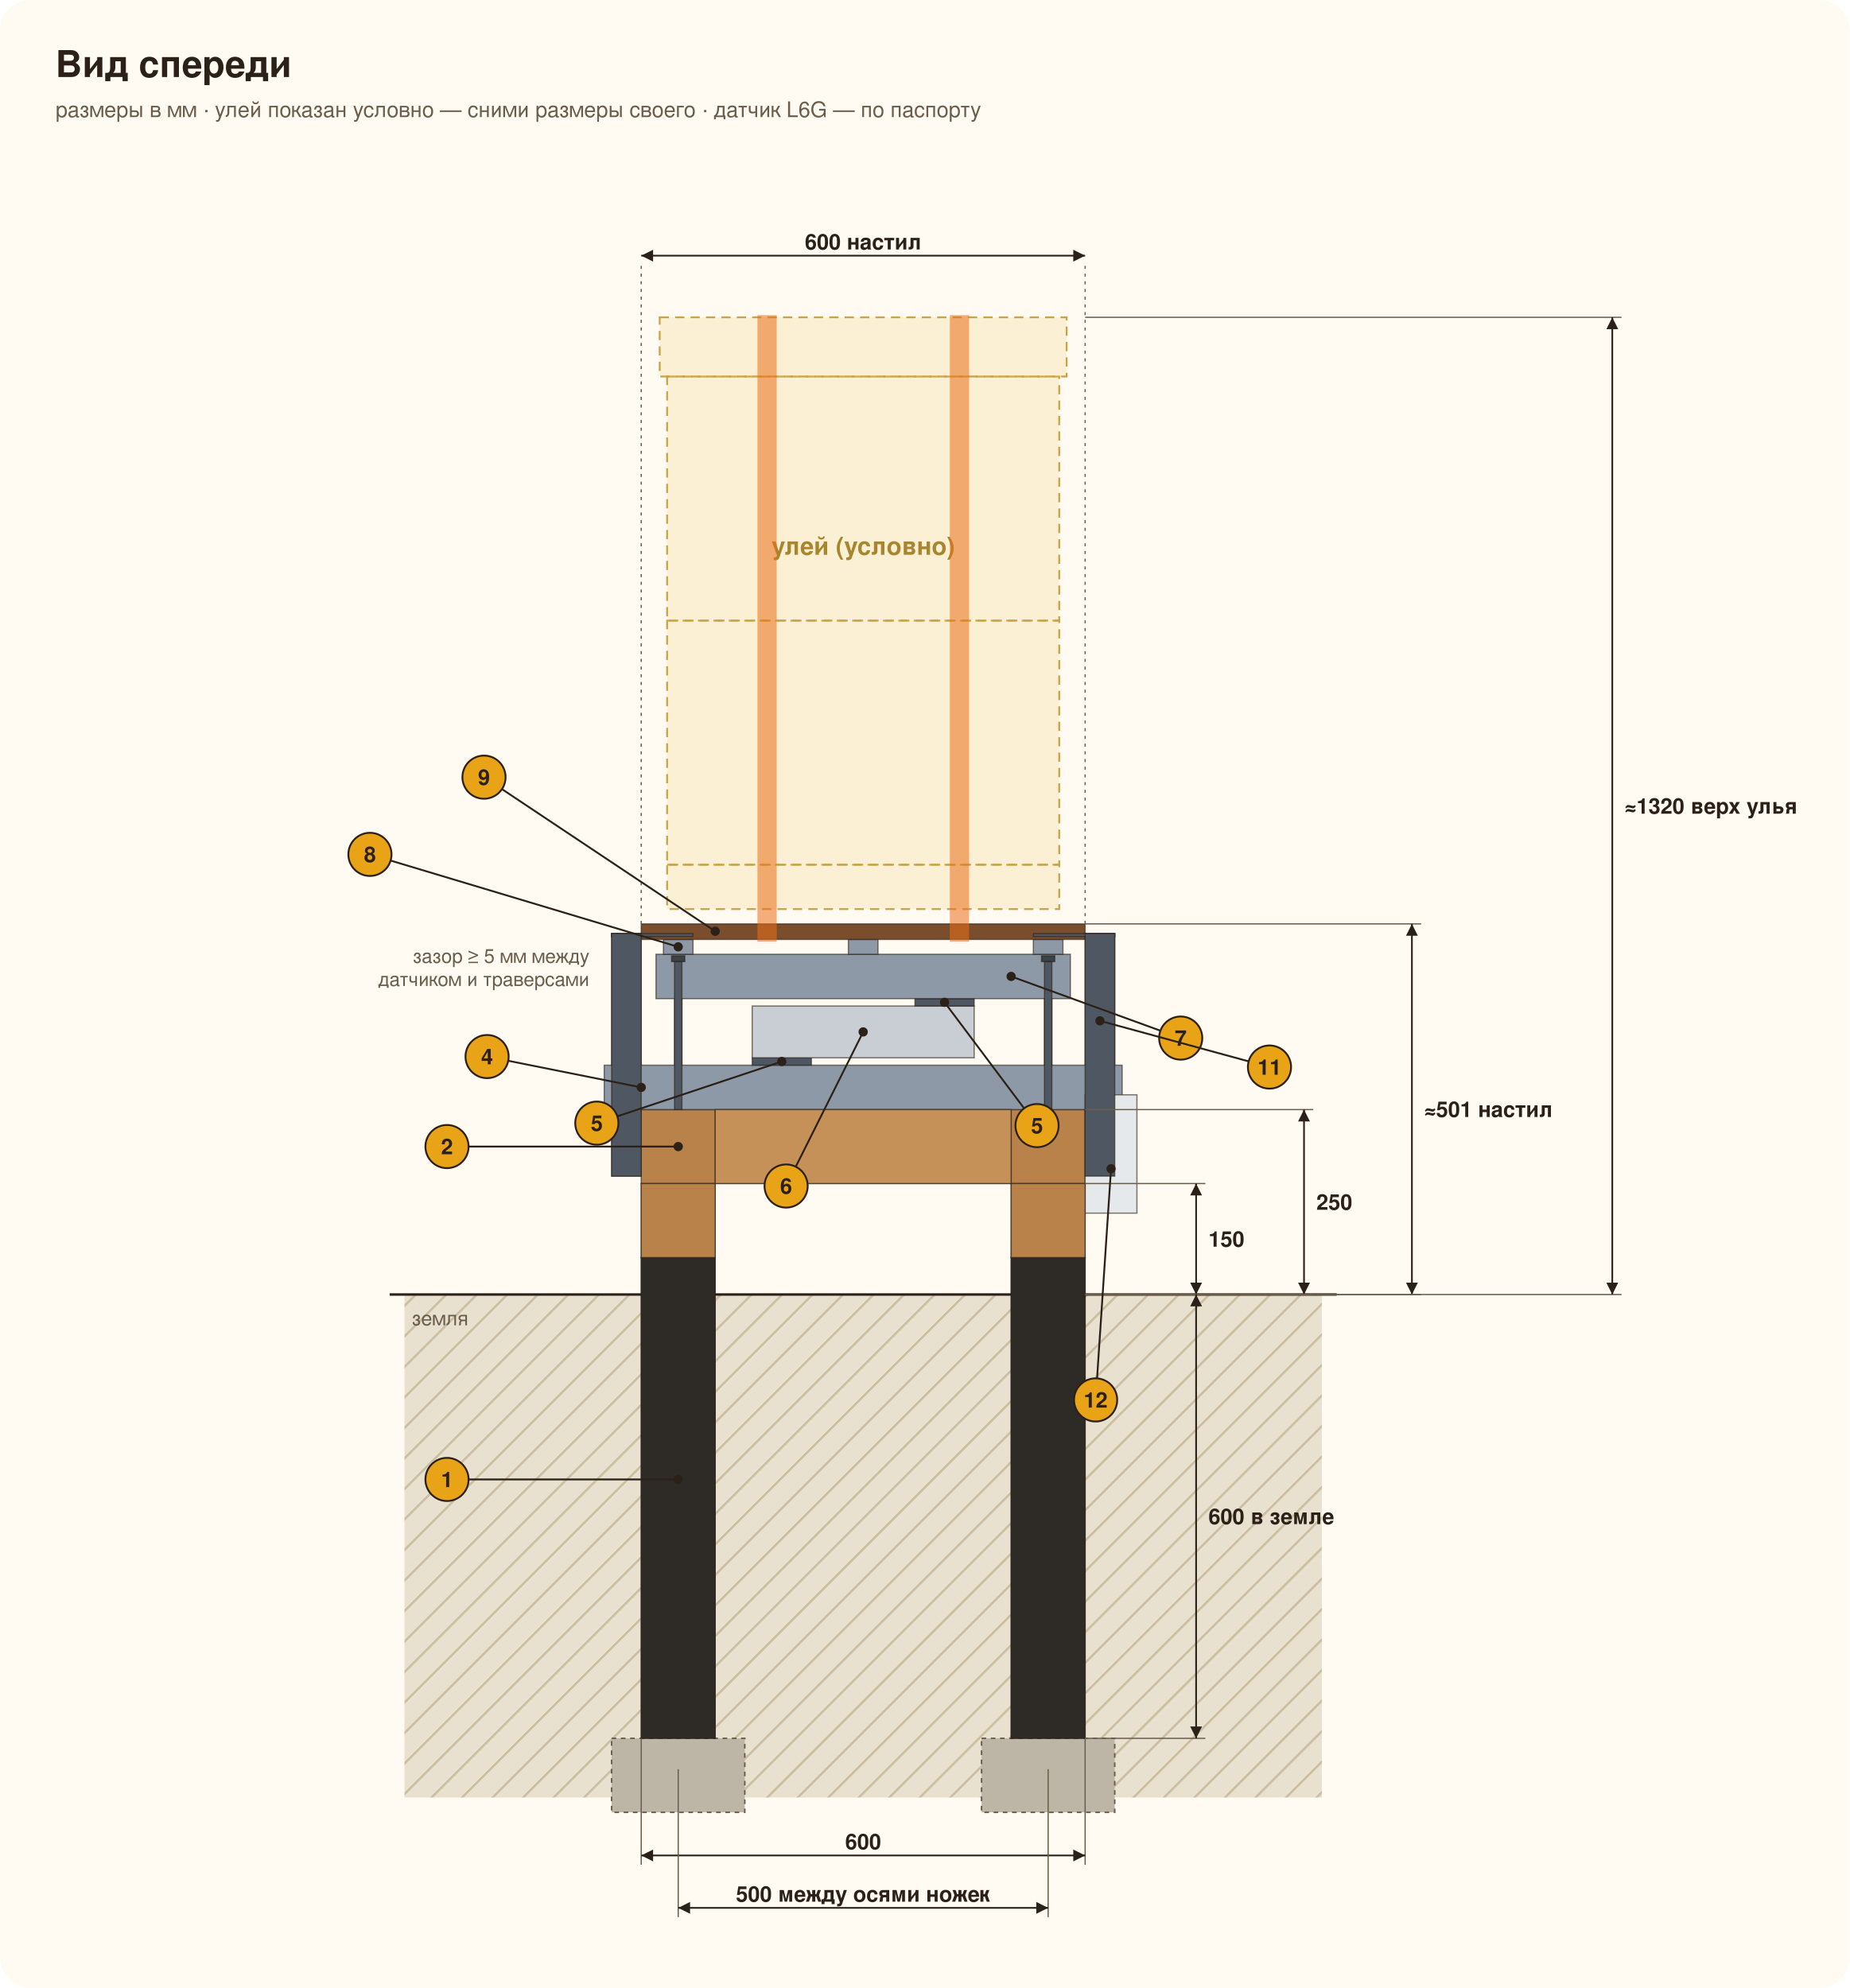
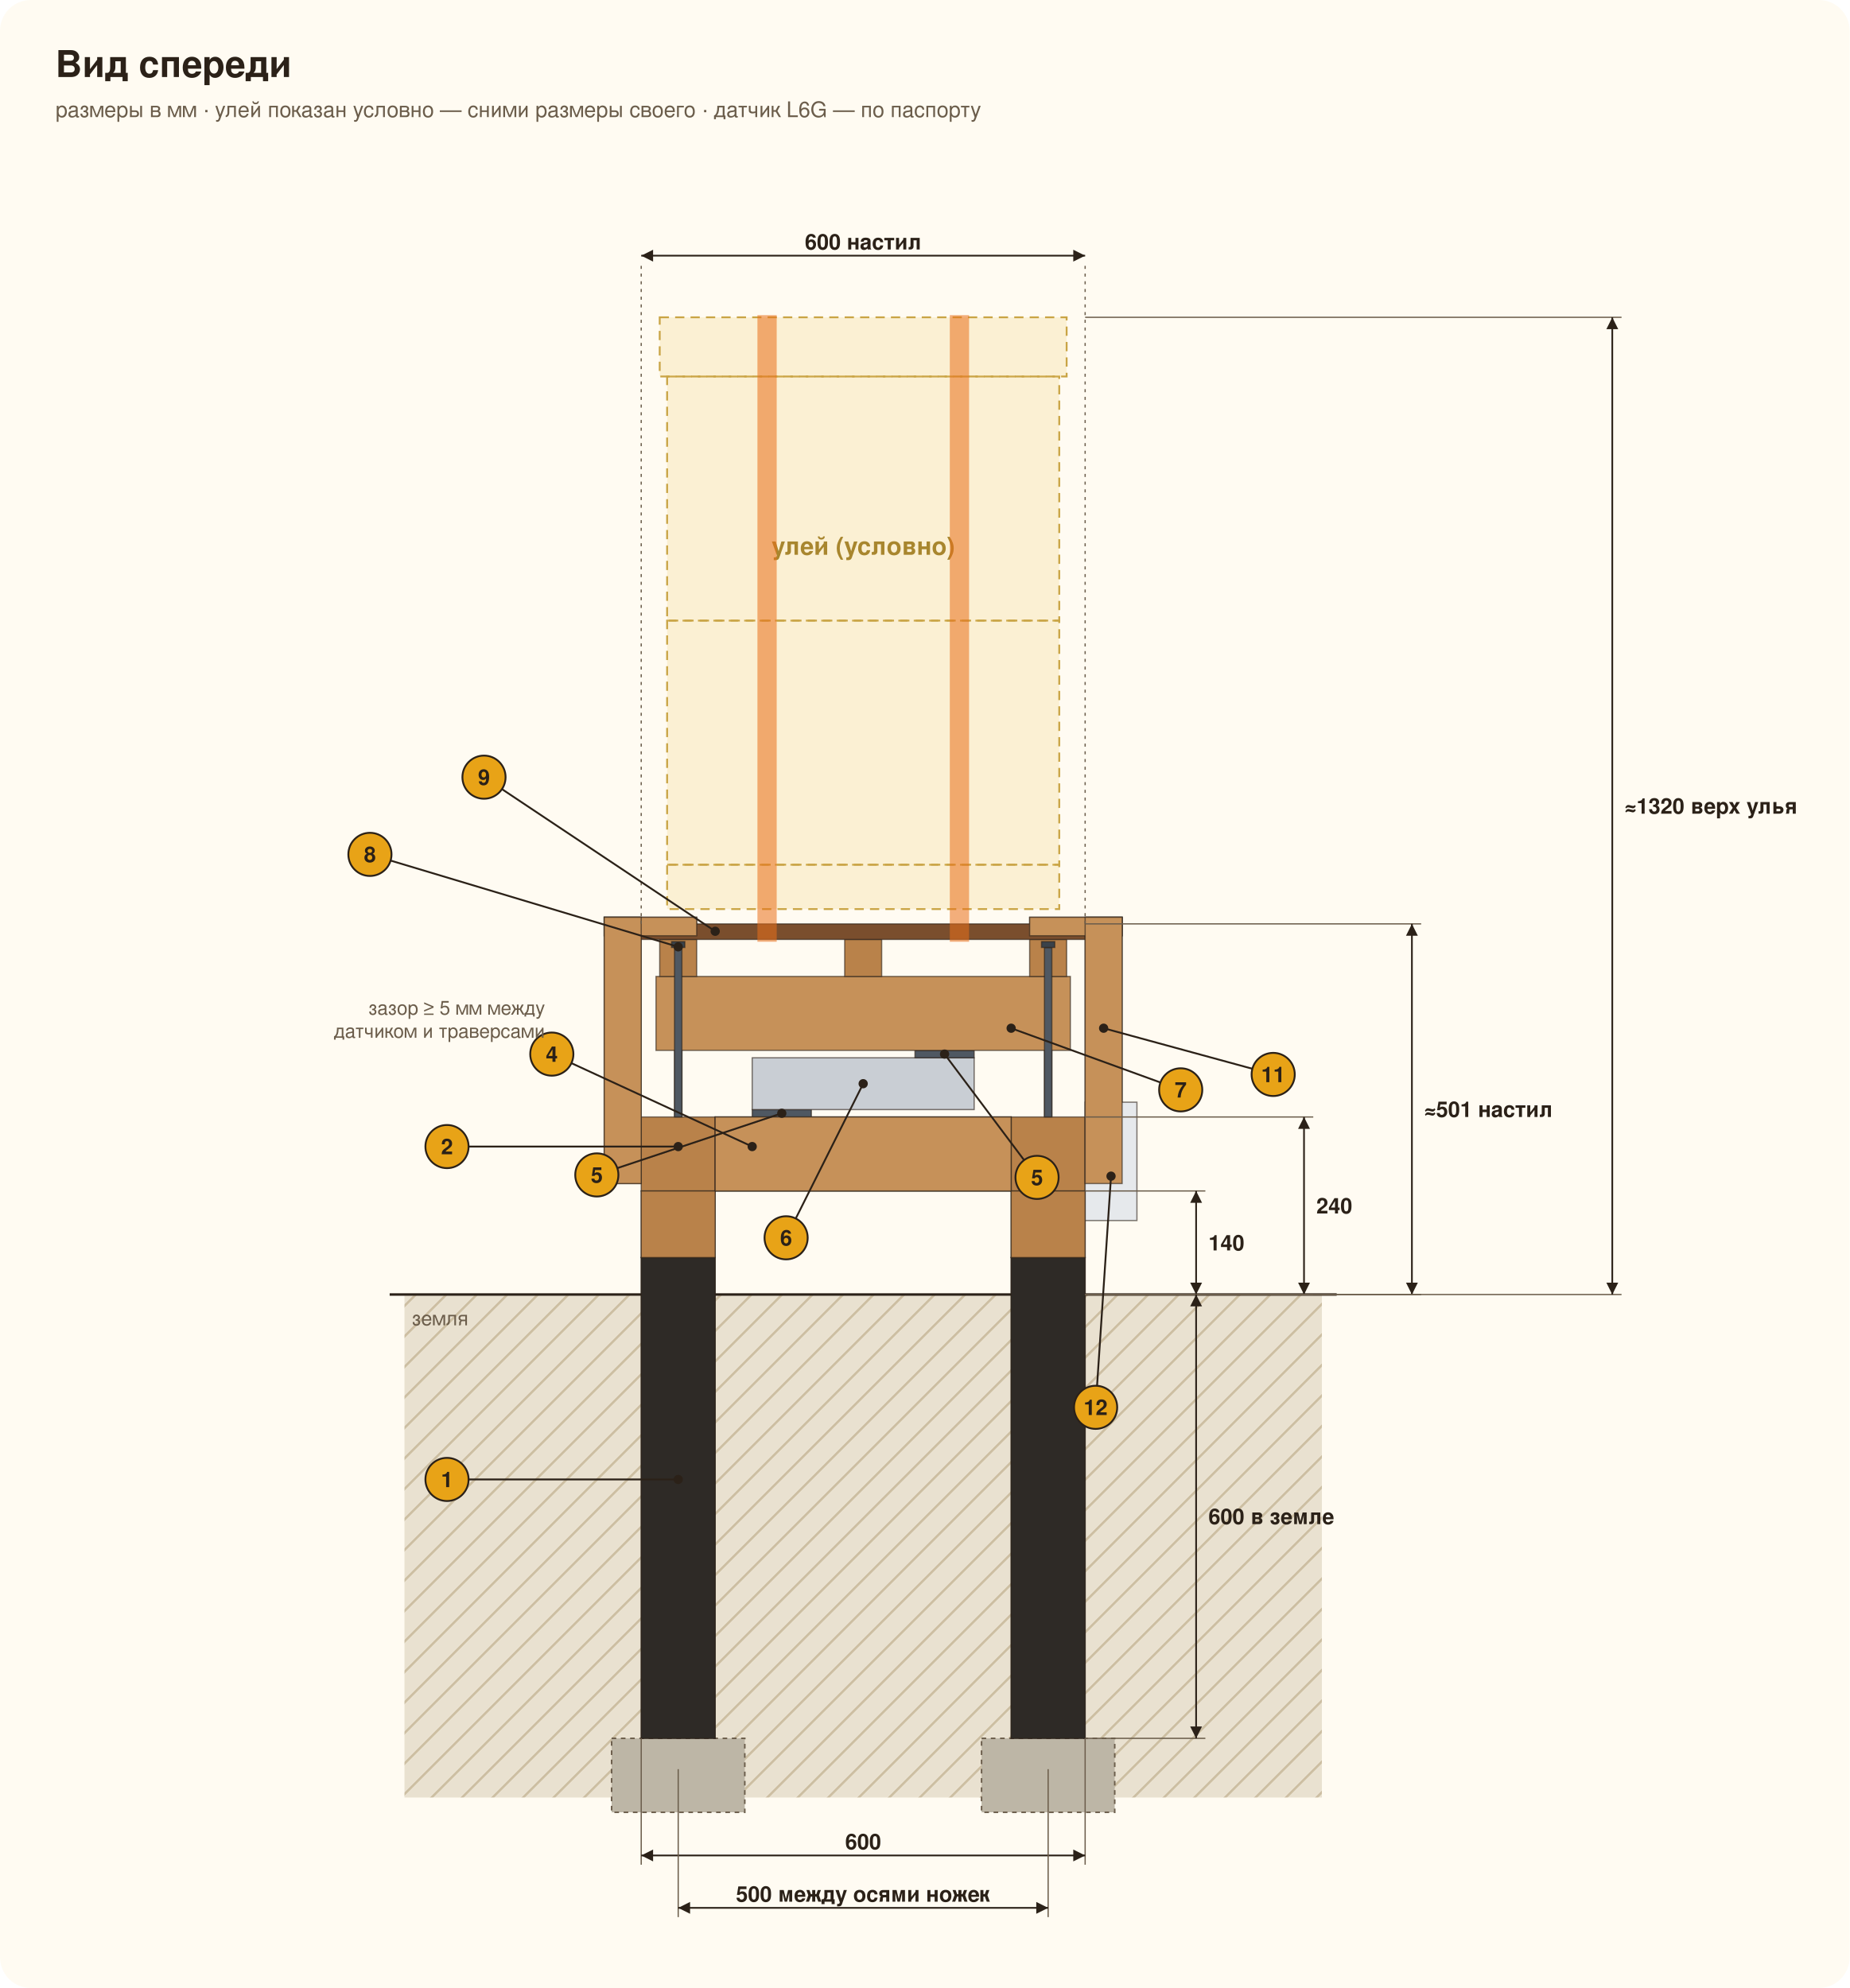
<svg xmlns="http://www.w3.org/2000/svg" viewBox="0 0 1200 1290" width="1200" height="1290" font-family="'Segoe UI', Helvetica, Arial, sans-serif">
  <defs>
    <marker id="a" viewBox="0 0 10 10" refX="10" refY="5" markerWidth="7" markerHeight="7" orient="auto-start-reverse">
      <path d="M0 0 L10 5 L0 10 Z" fill="#2B2118" />
    </marker>
    <pattern id="soil" width="14" height="14" patternUnits="userSpaceOnUse" patternTransform="rotate(45)">
      <rect width="14" height="14" fill="#E9E1D0" />
      <line x1="0" y1="0" x2="0" y2="14" stroke="#CDBFA3" stroke-width="3" />
    </pattern>
  </defs>
  <rect width="1200" height="1290" rx="20" fill="#FFFBF2" />
  <text x="36" y="50" fill="#2B2118" font-size="24" font-weight="700">Вид спереди</text>
  <text x="36" y="76" fill="#6B5D4B" font-size="14">размеры в мм · улей показан условно — сними размеры своего · датчик L6G — по паспорту</text>
  <rect x="262.4" y="840.0" width="595.2" height="326.4" fill="url(#soil)" />
  <line x1="252.8" y1="840.0" x2="867.2" y2="840.0" stroke="#2B2118" stroke-width="1.6" />
  <text x="267.2" y="860.0" fill="#6B5D4B" font-size="13">земля</text>
  <rect x="396.8" y="1128.0" width="86.4" height="48.0" fill="#BDB6A6" stroke="#6B5D4B" stroke-dasharray="3 3" />
  <rect x="636.8" y="1128.0" width="86.4" height="48.0" fill="#BDB6A6" stroke="#6B5D4B" stroke-dasharray="3 3" />
-   <rect x="464.0" y="720.0" width="192.0" height="48.0" fill="#C69159" stroke="#2B2118" stroke-width="0.8" stroke-opacity="0.6" />
+   <rect x="464.0" y="724.8" width="192.0" height="48.0" fill="#C69159" stroke="#2B2118" stroke-width="0.8" stroke-opacity="0.6" />
  <rect x="416.0" y="816.0" width="48.0" height="312.0" fill="#2E2A26" stroke="#2B2118" stroke-width="0.8" stroke-opacity="0.6" />
-   <rect x="416.0" y="768.0" width="48.0" height="48.0" fill="#B9824A" stroke="#2B2118" stroke-width="0.8" stroke-opacity="0.6" />
+   <rect x="416.0" y="772.8" width="48.0" height="43.2" fill="#B9824A" stroke="#2B2118" stroke-width="0.8" stroke-opacity="0.6" />
  <rect x="656.0" y="816.0" width="48.0" height="312.0" fill="#2E2A26" stroke="#2B2118" stroke-width="0.8" stroke-opacity="0.6" />
-   <rect x="656.0" y="768.0" width="48.0" height="48.0" fill="#B9824A" stroke="#2B2118" stroke-width="0.8" stroke-opacity="0.6" />
-   <rect x="396.8" y="605.8" width="19.2" height="157.4" fill="#4F5862" stroke="#2B2118" stroke-width="0.8" stroke-opacity="0.6" />
-   <rect x="704.0" y="605.8" width="19.2" height="157.4" fill="#4F5862" stroke="#2B2118" stroke-width="0.8" stroke-opacity="0.6" />
-   <rect x="396.8" y="605.8" width="52.8" height="1.9" fill="#4F5862" stroke="#2B2118" stroke-width="0.8" stroke-opacity="0.6" />
-   <rect x="670.4" y="605.8" width="52.8" height="1.9" fill="#4F5862" stroke="#2B2118" stroke-width="0.8" stroke-opacity="0.6" />
-   <rect x="437.6" y="624.0" width="4.8" height="96.0" fill="#4F5862" stroke="#2B2118" stroke-width="0.8" stroke-opacity="0.6" />
-   <rect x="435.7" y="620.2" width="8.6" height="3.8" fill="#3A424A" stroke="#2B2118" stroke-width="0.8" stroke-opacity="0.6" />
-   <rect x="677.6" y="624.0" width="4.8" height="96.0" fill="#4F5862" stroke="#2B2118" stroke-width="0.8" stroke-opacity="0.6" />
-   <rect x="675.7" y="620.2" width="8.6" height="3.8" fill="#3A424A" stroke="#2B2118" stroke-width="0.8" stroke-opacity="0.6" />
-   <rect x="416.0" y="720.0" width="48.0" height="48.0" fill="#B9824A" stroke="#2B2118" stroke-width="0.8" stroke-opacity="0.6" />
-   <rect x="656.0" y="720.0" width="48.0" height="48.0" fill="#B9824A" stroke="#2B2118" stroke-width="0.8" stroke-opacity="0.6" />
-   <rect x="392.0" y="691.2" width="336.0" height="28.8" fill="#8D99A6" stroke="#2B2118" stroke-width="0.8" stroke-opacity="0.6" />
-   <rect x="488.0" y="686.4" width="38.4" height="4.8" fill="#4F5862" stroke="#2B2118" stroke-width="0.8" stroke-opacity="0.6" />
-   <rect x="488.0" y="652.8" width="144.0" height="33.6" fill="#C9CED4" stroke="#2B2118" stroke-width="0.8" stroke-opacity="0.6" />
-   <rect x="593.6" y="648.0" width="38.4" height="4.8" fill="#4F5862" stroke="#2B2118" stroke-width="0.8" stroke-opacity="0.6" />
-   <rect x="425.6" y="619.2" width="268.8" height="28.8" fill="#8D99A6" stroke="#2B2118" stroke-width="0.8" stroke-opacity="0.6" />
-   <rect x="430.4" y="609.6" width="19.2" height="9.6" fill="#8D99A6" stroke="#2B2118" stroke-width="0.8" stroke-opacity="0.6" />
-   <rect x="550.4" y="609.6" width="19.2" height="9.6" fill="#8D99A6" stroke="#2B2118" stroke-width="0.8" stroke-opacity="0.6" />
-   <rect x="670.4" y="609.6" width="19.2" height="9.6" fill="#8D99A6" stroke="#2B2118" stroke-width="0.8" stroke-opacity="0.6" />
+   <rect x="656.0" y="772.8" width="48.0" height="43.2" fill="#B9824A" stroke="#2B2118" stroke-width="0.8" stroke-opacity="0.6" />
+   <rect x="392.0" y="595.2" width="24.0" height="172.8" fill="#C69159" stroke="#2B2118" stroke-width="0.8" stroke-opacity="0.6" />
+   <rect x="704.0" y="595.2" width="24.0" height="172.8" fill="#C69159" stroke="#2B2118" stroke-width="0.8" stroke-opacity="0.6" />
+   <rect x="392.0" y="595.2" width="60.0" height="12.0" fill="#C69159" stroke="#2B2118" stroke-width="0.8" stroke-opacity="0.6" />
+   <rect x="668.0" y="595.2" width="60.0" height="12.0" fill="#C69159" stroke="#2B2118" stroke-width="0.8" stroke-opacity="0.6" />
+   <rect x="437.6" y="614.9" width="4.8" height="109.9" fill="#4F5862" stroke="#2B2118" stroke-width="0.8" stroke-opacity="0.6" />
+   <rect x="435.7" y="611.0" width="8.6" height="3.8" fill="#3A424A" stroke="#2B2118" stroke-width="0.8" stroke-opacity="0.6" />
+   <rect x="677.6" y="614.9" width="4.8" height="109.9" fill="#4F5862" stroke="#2B2118" stroke-width="0.8" stroke-opacity="0.6" />
+   <rect x="675.7" y="611.0" width="8.6" height="3.8" fill="#3A424A" stroke="#2B2118" stroke-width="0.8" stroke-opacity="0.6" />
+   <rect x="416.0" y="724.8" width="48.0" height="48.0" fill="#B9824A" stroke="#2B2118" stroke-width="0.8" stroke-opacity="0.6" />
+   <rect x="656.0" y="724.8" width="48.0" height="48.0" fill="#B9824A" stroke="#2B2118" stroke-width="0.8" stroke-opacity="0.6" />
+   <rect x="464.0" y="724.8" width="192.0" height="48.0" fill="#C69159" stroke="#2B2118" stroke-width="0.8" stroke-opacity="0.6" />
+   <rect x="488.0" y="720.0" width="38.4" height="4.8" fill="#4F5862" stroke="#2B2118" stroke-width="0.8" stroke-opacity="0.6" />
+   <rect x="488.0" y="686.4" width="144.0" height="33.6" fill="#C9CED4" stroke="#2B2118" stroke-width="0.8" stroke-opacity="0.6" />
+   <rect x="593.6" y="681.6" width="38.4" height="4.8" fill="#4F5862" stroke="#2B2118" stroke-width="0.8" stroke-opacity="0.6" />
+   <rect x="425.6" y="633.6" width="268.8" height="48.0" fill="#C69159" stroke="#2B2118" stroke-width="0.8" stroke-opacity="0.6" />
+   <rect x="428.0" y="609.6" width="24.0" height="24.0" fill="#B9824A" stroke="#2B2118" stroke-width="0.8" stroke-opacity="0.6" />
+   <rect x="548.0" y="609.6" width="24.0" height="24.0" fill="#B9824A" stroke="#2B2118" stroke-width="0.8" stroke-opacity="0.6" />
+   <rect x="668.0" y="609.6" width="24.0" height="24.0" fill="#B9824A" stroke="#2B2118" stroke-width="0.8" stroke-opacity="0.6" />
  <rect x="416.0" y="599.5" width="288.0" height="10.1" fill="#7A4E2D" stroke="#2B2118" stroke-width="0.8" stroke-opacity="0.6" />
-   <rect x="704.0" y="710.4" width="33.6" height="76.8" fill="#E6E9EC" stroke="#2B2118" stroke-width="0.8" stroke-opacity="0.6" />
-   <rect x="437.6" y="624.0" width="4.8" height="96.0" fill="#4F5862" stroke="#2B2118" stroke-width="0.8" stroke-opacity="0.6" />
-   <rect x="435.7" y="620.2" width="8.6" height="3.8" fill="#3A424A" stroke="#2B2118" stroke-width="0.8" stroke-opacity="0.6" />
-   <rect x="677.6" y="624.0" width="4.8" height="96.0" fill="#4F5862" stroke="#2B2118" stroke-width="0.8" stroke-opacity="0.6" />
-   <rect x="675.7" y="620.2" width="8.6" height="3.8" fill="#3A424A" stroke="#2B2118" stroke-width="0.8" stroke-opacity="0.6" />
-   <rect x="396.8" y="605.8" width="52.8" height="1.9" fill="#4F5862" stroke="#2B2118" stroke-width="0.8" stroke-opacity="0.6" />
-   <rect x="670.4" y="605.8" width="52.8" height="1.9" fill="#4F5862" stroke="#2B2118" stroke-width="0.8" stroke-opacity="0.6" />
-   <rect x="396.8" y="605.8" width="19.2" height="157.4" fill="#4F5862" stroke="#2B2118" stroke-width="0.8" stroke-opacity="0.6" />
-   <rect x="704.0" y="605.8" width="19.2" height="157.4" fill="#4F5862" stroke="#2B2118" stroke-width="0.8" stroke-opacity="0.6" />
+   <rect x="704.0" y="715.2" width="33.6" height="76.8" fill="#E6E9EC" stroke="#2B2118" stroke-width="0.8" stroke-opacity="0.6" />
+   <rect x="437.6" y="614.9" width="4.8" height="109.9" fill="#4F5862" stroke="#2B2118" stroke-width="0.8" stroke-opacity="0.6" />
+   <rect x="435.7" y="611.0" width="8.6" height="3.8" fill="#3A424A" stroke="#2B2118" stroke-width="0.8" stroke-opacity="0.6" />
+   <rect x="677.6" y="614.9" width="4.8" height="109.9" fill="#4F5862" stroke="#2B2118" stroke-width="0.8" stroke-opacity="0.6" />
+   <rect x="675.7" y="611.0" width="8.6" height="3.8" fill="#3A424A" stroke="#2B2118" stroke-width="0.8" stroke-opacity="0.6" />
+   <rect x="392.0" y="595.2" width="60.0" height="12.0" fill="#C69159" stroke="#2B2118" stroke-width="0.8" stroke-opacity="0.6" />
+   <rect x="668.0" y="595.2" width="60.0" height="12.0" fill="#C69159" stroke="#2B2118" stroke-width="0.8" stroke-opacity="0.6" />
+   <rect x="392.0" y="595.2" width="24.0" height="172.8" fill="#C69159" stroke="#2B2118" stroke-width="0.8" stroke-opacity="0.6" />
+   <rect x="704.0" y="595.2" width="24.0" height="172.8" fill="#C69159" stroke="#2B2118" stroke-width="0.8" stroke-opacity="0.6" />
  <rect x="416.0" y="816.0" width="48.0" height="312.0" fill="#2E2A26" stroke="#2B2118" stroke-width="0.8" stroke-opacity="0.6" />
-   <rect x="416.0" y="768.0" width="48.0" height="48.0" fill="#B9824A" stroke="#2B2118" stroke-width="0.8" stroke-opacity="0.6" />
+   <rect x="416.0" y="772.8" width="48.0" height="43.2" fill="#B9824A" stroke="#2B2118" stroke-width="0.8" stroke-opacity="0.6" />
  <rect x="656.0" y="816.0" width="48.0" height="312.0" fill="#2E2A26" stroke="#2B2118" stroke-width="0.8" stroke-opacity="0.6" />
-   <rect x="656.0" y="768.0" width="48.0" height="48.0" fill="#B9824A" stroke="#2B2118" stroke-width="0.8" stroke-opacity="0.6" />
-   <rect x="464.0" y="720.0" width="192.0" height="48.0" fill="#C69159" stroke="#2B2118" stroke-width="0.8" stroke-opacity="0.6" />
+   <rect x="656.0" y="772.8" width="48.0" height="43.2" fill="#B9824A" stroke="#2B2118" stroke-width="0.8" stroke-opacity="0.6" />
+   <rect x="464.0" y="724.8" width="192.0" height="48.0" fill="#C69159" stroke="#2B2118" stroke-width="0.8" stroke-opacity="0.6" />
  <rect x="432.8" y="561.1" width="254.4" height="28.8" fill="#F2D27A" fill-opacity="0.25" stroke="#C9A445" stroke-width="1.2" stroke-dasharray="6 4" />
  <rect x="432.8" y="402.7" width="254.4" height="158.4" fill="#F2D27A" fill-opacity="0.25" stroke="#C9A445" stroke-width="1.2" stroke-dasharray="6 4" />
  <rect x="432.8" y="244.3" width="254.4" height="158.4" fill="#F2D27A" fill-opacity="0.25" stroke="#C9A445" stroke-width="1.2" stroke-dasharray="6 4" />
  <rect x="428.0" y="205.9" width="264.0" height="38.4" fill="#F2D27A" fill-opacity="0.25" stroke="#C9A445" stroke-width="1.2" stroke-dasharray="6 4" />
  <text x="560.0" y="360.0" fill="#A8862E" font-size="16" font-weight="700" text-anchor="middle">улей (условно)</text>
  <rect x="491.4" y="204.5" width="12.5" height="406.6" fill="#E8701A" fill-opacity="0.55" />
  <rect x="616.2" y="204.5" width="12.5" height="406.6" fill="#E8701A" fill-opacity="0.55" />
  <line x1="416.0" y1="165.9" x2="704.0" y2="165.9" stroke="#2B2118" stroke-width="1.1" marker-start="url(#a)" marker-end="url(#a)" />
  <rect x="514.0" y="148.9" width="92.0" height="16" fill="#FFFBF2" />
  <text x="560.0" y="161.9" fill="#2B2118" font-size="14" font-weight="600" text-anchor="middle">600 настил</text>
  <line x1="416.0" y1="599.5" x2="416.0" y2="171.9" stroke="#6B5D4B" stroke-width="0.8" stroke-dasharray="2 3" />
  <line x1="704.0" y1="599.5" x2="704.0" y2="171.9" stroke="#6B5D4B" stroke-width="0.8" stroke-dasharray="2 3" />
  <line x1="416.0" y1="1128.0" x2="416.0" y2="1210.0" stroke="#6B5D4B" stroke-width="0.8" />
  <line x1="704.0" y1="1128.0" x2="704.0" y2="1210.0" stroke="#6B5D4B" stroke-width="0.8" />
  <line x1="416.0" y1="1204.0" x2="704.0" y2="1204.0" stroke="#2B2118" stroke-width="1.1" marker-start="url(#a)" marker-end="url(#a)" />
  <rect x="542.0" y="1187.0" width="36.0" height="16" fill="#FFFBF2" />
  <text x="560.0" y="1200.0" fill="#2B2118" font-size="14" font-weight="600" text-anchor="middle">600</text>
  <line x1="440.0" y1="1148.0" x2="440.0" y2="1244.0" stroke="#6B5D4B" stroke-width="0.8" />
  <line x1="680.0" y1="1148.0" x2="680.0" y2="1244.0" stroke="#6B5D4B" stroke-width="0.8" />
  <line x1="440.0" y1="1238.0" x2="680.0" y2="1238.0" stroke="#2B2118" stroke-width="1.1" marker-start="url(#a)" marker-end="url(#a)" />
  <rect x="470.0" y="1221.0" width="180.0" height="16" fill="#FFFBF2" />
  <text x="560.0" y="1234.0" fill="#2B2118" font-size="14" font-weight="600" text-anchor="middle">500 между осями ножек</text>
  <line x1="704.0" y1="840.0" x2="782.0" y2="840.0" stroke="#6B5D4B" stroke-width="0.8" />
-   <line x1="704.0" y1="768.0" x2="782.0" y2="768.0" stroke="#6B5D4B" stroke-width="0.8" />
-   <line x1="776.0" y1="840.0" x2="776.0" y2="768.0" stroke="#2B2118" stroke-width="1.1" marker-start="url(#a)" marker-end="url(#a)" />
-   <text x="784.0" y="809.0" fill="#2B2118" font-size="14" font-weight="600" text-anchor="start">150</text>
+   <line x1="704.0" y1="772.8" x2="782.0" y2="772.8" stroke="#6B5D4B" stroke-width="0.8" />
+   <line x1="776.0" y1="840.0" x2="776.0" y2="772.8" stroke="#2B2118" stroke-width="1.1" marker-start="url(#a)" marker-end="url(#a)" />
+   <text x="784.0" y="811.4" fill="#2B2118" font-size="14" font-weight="600" text-anchor="start">140</text>
  <line x1="704.0" y1="840.0" x2="852.0" y2="840.0" stroke="#6B5D4B" stroke-width="0.8" />
-   <line x1="704.0" y1="720.0" x2="852.0" y2="720.0" stroke="#6B5D4B" stroke-width="0.8" />
-   <line x1="846.0" y1="840.0" x2="846.0" y2="720.0" stroke="#2B2118" stroke-width="1.1" marker-start="url(#a)" marker-end="url(#a)" />
-   <text x="854.0" y="785.0" fill="#2B2118" font-size="14" font-weight="600" text-anchor="start">250</text>
+   <line x1="704.0" y1="724.8" x2="852.0" y2="724.8" stroke="#6B5D4B" stroke-width="0.8" />
+   <line x1="846.0" y1="840.0" x2="846.0" y2="724.8" stroke="#2B2118" stroke-width="1.1" marker-start="url(#a)" marker-end="url(#a)" />
+   <text x="854.0" y="787.4" fill="#2B2118" font-size="14" font-weight="600" text-anchor="start">240</text>
  <line x1="704.0" y1="840.0" x2="922.0" y2="840.0" stroke="#6B5D4B" stroke-width="0.8" />
  <line x1="704.0" y1="599.5" x2="922.0" y2="599.5" stroke="#6B5D4B" stroke-width="0.8" />
  <line x1="916.0" y1="840.0" x2="916.0" y2="599.5" stroke="#2B2118" stroke-width="1.1" marker-start="url(#a)" marker-end="url(#a)" />
  <text x="924.0" y="724.8" fill="#2B2118" font-size="14" font-weight="600" text-anchor="start">≈501 настил</text>
  <line x1="704.0" y1="840.0" x2="1052.0" y2="840.0" stroke="#6B5D4B" stroke-width="0.8" />
  <line x1="704.0" y1="205.9" x2="1052.0" y2="205.9" stroke="#6B5D4B" stroke-width="0.8" />
  <line x1="1046.0" y1="840.0" x2="1046.0" y2="205.9" stroke="#2B2118" stroke-width="1.1" marker-start="url(#a)" marker-end="url(#a)" />
  <text x="1054.0" y="528.0" fill="#2B2118" font-size="14" font-weight="600" text-anchor="start">≈1320 верх улья</text>
  <line x1="704.0" y1="1128.0" x2="782.0" y2="1128.0" stroke="#6B5D4B" stroke-width="0.8" />
  <line x1="704.0" y1="840.0" x2="782.0" y2="840.0" stroke="#6B5D4B" stroke-width="0.8" />
  <line x1="776.0" y1="1128.0" x2="776.0" y2="840.0" stroke="#2B2118" stroke-width="1.1" marker-start="url(#a)" marker-end="url(#a)" />
  <text x="784.0" y="989.0" fill="#2B2118" font-size="14" font-weight="600" text-anchor="start">600 в земле</text>
  <line x1="440.0" y1="960.0" x2="290.0" y2="960.0" stroke="#2B2118" stroke-width="1.2" />
  <circle cx="440.0" cy="960.0" r="3" fill="#2B2118" />
  <circle cx="290.0" cy="960.0" r="14" fill="#E8A317" stroke="#2B2118" stroke-width="1.2" />
  <text x="290.0" y="965.0" fill="#2B2118" font-size="14" font-weight="700" text-anchor="middle">1</text>
  <line x1="440.0" y1="744.0" x2="290.0" y2="744.0" stroke="#2B2118" stroke-width="1.2" />
  <circle cx="440.0" cy="744.0" r="3" fill="#2B2118" />
  <circle cx="290.0" cy="744.0" r="14" fill="#E8A317" stroke="#2B2118" stroke-width="1.2" />
  <text x="290.0" y="749.0" fill="#2B2118" font-size="14" font-weight="700" text-anchor="middle">2</text>
-   <line x1="416.0" y1="705.6" x2="316.0" y2="685.6" stroke="#2B2118" stroke-width="1.2" />
-   <circle cx="416.0" cy="705.6" r="3" fill="#2B2118" />
-   <circle cx="316.0" cy="685.6" r="14" fill="#E8A317" stroke="#2B2118" stroke-width="1.2" />
-   <text x="316.0" y="690.6" fill="#2B2118" font-size="14" font-weight="700" text-anchor="middle">4</text>
-   <line x1="507.2" y1="688.8" x2="387.2" y2="728.8" stroke="#2B2118" stroke-width="1.2" />
-   <circle cx="507.2" cy="688.8" r="3" fill="#2B2118" />
-   <circle cx="387.2" cy="728.8" r="14" fill="#E8A317" stroke="#2B2118" stroke-width="1.2" />
-   <text x="387.2" y="733.8" fill="#2B2118" font-size="14" font-weight="700" text-anchor="middle">5</text>
-   <line x1="560.0" y1="669.6" x2="510.0" y2="769.6" stroke="#2B2118" stroke-width="1.2" />
-   <circle cx="560.0" cy="669.6" r="3" fill="#2B2118" />
-   <circle cx="510.0" cy="769.6" r="14" fill="#E8A317" stroke="#2B2118" stroke-width="1.2" />
-   <text x="510.0" y="774.6" fill="#2B2118" font-size="14" font-weight="700" text-anchor="middle">6</text>
-   <line x1="612.8" y1="650.4" x2="672.8" y2="730.4" stroke="#2B2118" stroke-width="1.2" />
-   <circle cx="612.8" cy="650.4" r="3" fill="#2B2118" />
-   <circle cx="672.8" cy="730.4" r="14" fill="#E8A317" stroke="#2B2118" stroke-width="1.2" />
-   <text x="672.8" y="735.4" fill="#2B2118" font-size="14" font-weight="700" text-anchor="middle">5</text>
-   <line x1="656.0" y1="633.6" x2="766.0" y2="673.6" stroke="#2B2118" stroke-width="1.2" />
-   <circle cx="656.0" cy="633.6" r="3" fill="#2B2118" />
-   <circle cx="766.0" cy="673.6" r="14" fill="#E8A317" stroke="#2B2118" stroke-width="1.2" />
-   <text x="766.0" y="678.6" fill="#2B2118" font-size="14" font-weight="700" text-anchor="middle">7</text>
+   <line x1="488.0" y1="744.0" x2="358.0" y2="684.0" stroke="#2B2118" stroke-width="1.2" />
+   <circle cx="488.0" cy="744.0" r="3" fill="#2B2118" />
+   <circle cx="358.0" cy="684.0" r="14" fill="#E8A317" stroke="#2B2118" stroke-width="1.2" />
+   <text x="358.0" y="689.0" fill="#2B2118" font-size="14" font-weight="700" text-anchor="middle">4</text>
+   <line x1="507.2" y1="722.4" x2="387.2" y2="762.4" stroke="#2B2118" stroke-width="1.2" />
+   <circle cx="507.2" cy="722.4" r="3" fill="#2B2118" />
+   <circle cx="387.2" cy="762.4" r="14" fill="#E8A317" stroke="#2B2118" stroke-width="1.2" />
+   <text x="387.2" y="767.4" fill="#2B2118" font-size="14" font-weight="700" text-anchor="middle">5</text>
+   <line x1="560.0" y1="703.2" x2="510.0" y2="803.2" stroke="#2B2118" stroke-width="1.2" />
+   <circle cx="560.0" cy="703.2" r="3" fill="#2B2118" />
+   <circle cx="510.0" cy="803.2" r="14" fill="#E8A317" stroke="#2B2118" stroke-width="1.2" />
+   <text x="510.0" y="808.2" fill="#2B2118" font-size="14" font-weight="700" text-anchor="middle">6</text>
+   <line x1="612.8" y1="684.0" x2="672.8" y2="764.0" stroke="#2B2118" stroke-width="1.2" />
+   <circle cx="612.8" cy="684.0" r="3" fill="#2B2118" />
+   <circle cx="672.8" cy="764.0" r="14" fill="#E8A317" stroke="#2B2118" stroke-width="1.2" />
+   <text x="672.8" y="769.0" fill="#2B2118" font-size="14" font-weight="700" text-anchor="middle">5</text>
+   <line x1="656.0" y1="667.2" x2="766.0" y2="707.2" stroke="#2B2118" stroke-width="1.2" />
+   <circle cx="656.0" cy="667.2" r="3" fill="#2B2118" />
+   <circle cx="766.0" cy="707.2" r="14" fill="#E8A317" stroke="#2B2118" stroke-width="1.2" />
+   <text x="766.0" y="712.2" fill="#2B2118" font-size="14" font-weight="700" text-anchor="middle">7</text>
  <line x1="440.0" y1="614.4" x2="240.0" y2="554.4" stroke="#2B2118" stroke-width="1.2" />
  <circle cx="440.0" cy="614.4" r="3" fill="#2B2118" />
  <circle cx="240.0" cy="554.4" r="14" fill="#E8A317" stroke="#2B2118" stroke-width="1.2" />
  <text x="240.0" y="559.4" fill="#2B2118" font-size="14" font-weight="700" text-anchor="middle">8</text>
  <line x1="464.0" y1="604.3" x2="314.0" y2="504.3" stroke="#2B2118" stroke-width="1.2" />
  <circle cx="464.0" cy="604.3" r="3" fill="#2B2118" />
  <circle cx="314.0" cy="504.3" r="14" fill="#E8A317" stroke="#2B2118" stroke-width="1.2" />
  <text x="314.0" y="509.3" fill="#2B2118" font-size="14" font-weight="700" text-anchor="middle">9</text>
-   <line x1="720.8" y1="758.4" x2="710.8" y2="908.4" stroke="#2B2118" stroke-width="1.2" />
-   <circle cx="720.8" cy="758.4" r="3" fill="#2B2118" />
-   <circle cx="710.8" cy="908.4" r="14" fill="#E8A317" stroke="#2B2118" stroke-width="1.2" />
-   <text x="710.8" y="913.4" fill="#2B2118" font-size="14" font-weight="700" text-anchor="middle">12</text>
-   <line x1="713.6" y1="662.4" x2="823.6" y2="692.4" stroke="#2B2118" stroke-width="1.2" />
-   <circle cx="713.6" cy="662.4" r="3" fill="#2B2118" />
-   <circle cx="823.6" cy="692.4" r="14" fill="#E8A317" stroke="#2B2118" stroke-width="1.2" />
-   <text x="823.6" y="697.4" fill="#2B2118" font-size="14" font-weight="700" text-anchor="middle">11</text>
-   <text x="382.4" y="624.8" fill="#6B5D4B" font-size="12.5" text-anchor="end">зазор ≥ 5 мм между</text>
-   <text x="382.4" y="639.8" fill="#6B5D4B" font-size="12.5" text-anchor="end">датчиком и траверсами</text>
+   <line x1="720.8" y1="763.2" x2="710.8" y2="913.2" stroke="#2B2118" stroke-width="1.2" />
+   <circle cx="720.8" cy="763.2" r="3" fill="#2B2118" />
+   <circle cx="710.8" cy="913.2" r="14" fill="#E8A317" stroke="#2B2118" stroke-width="1.2" />
+   <text x="710.8" y="918.2" fill="#2B2118" font-size="14" font-weight="700" text-anchor="middle">12</text>
+   <line x1="716.0" y1="667.2" x2="826.0" y2="697.2" stroke="#2B2118" stroke-width="1.2" />
+   <circle cx="716.0" cy="667.2" r="3" fill="#2B2118" />
+   <circle cx="826.0" cy="697.2" r="14" fill="#E8A317" stroke="#2B2118" stroke-width="1.2" />
+   <text x="826.0" y="702.2" fill="#2B2118" font-size="14" font-weight="700" text-anchor="middle">11</text>
+   <text x="353.6" y="658.4" fill="#6B5D4B" font-size="12.5" text-anchor="end">зазор ≥ 5 мм между</text>
+   <text x="353.6" y="673.4" fill="#6B5D4B" font-size="12.5" text-anchor="end">датчиком и траверсами</text>
</svg>
